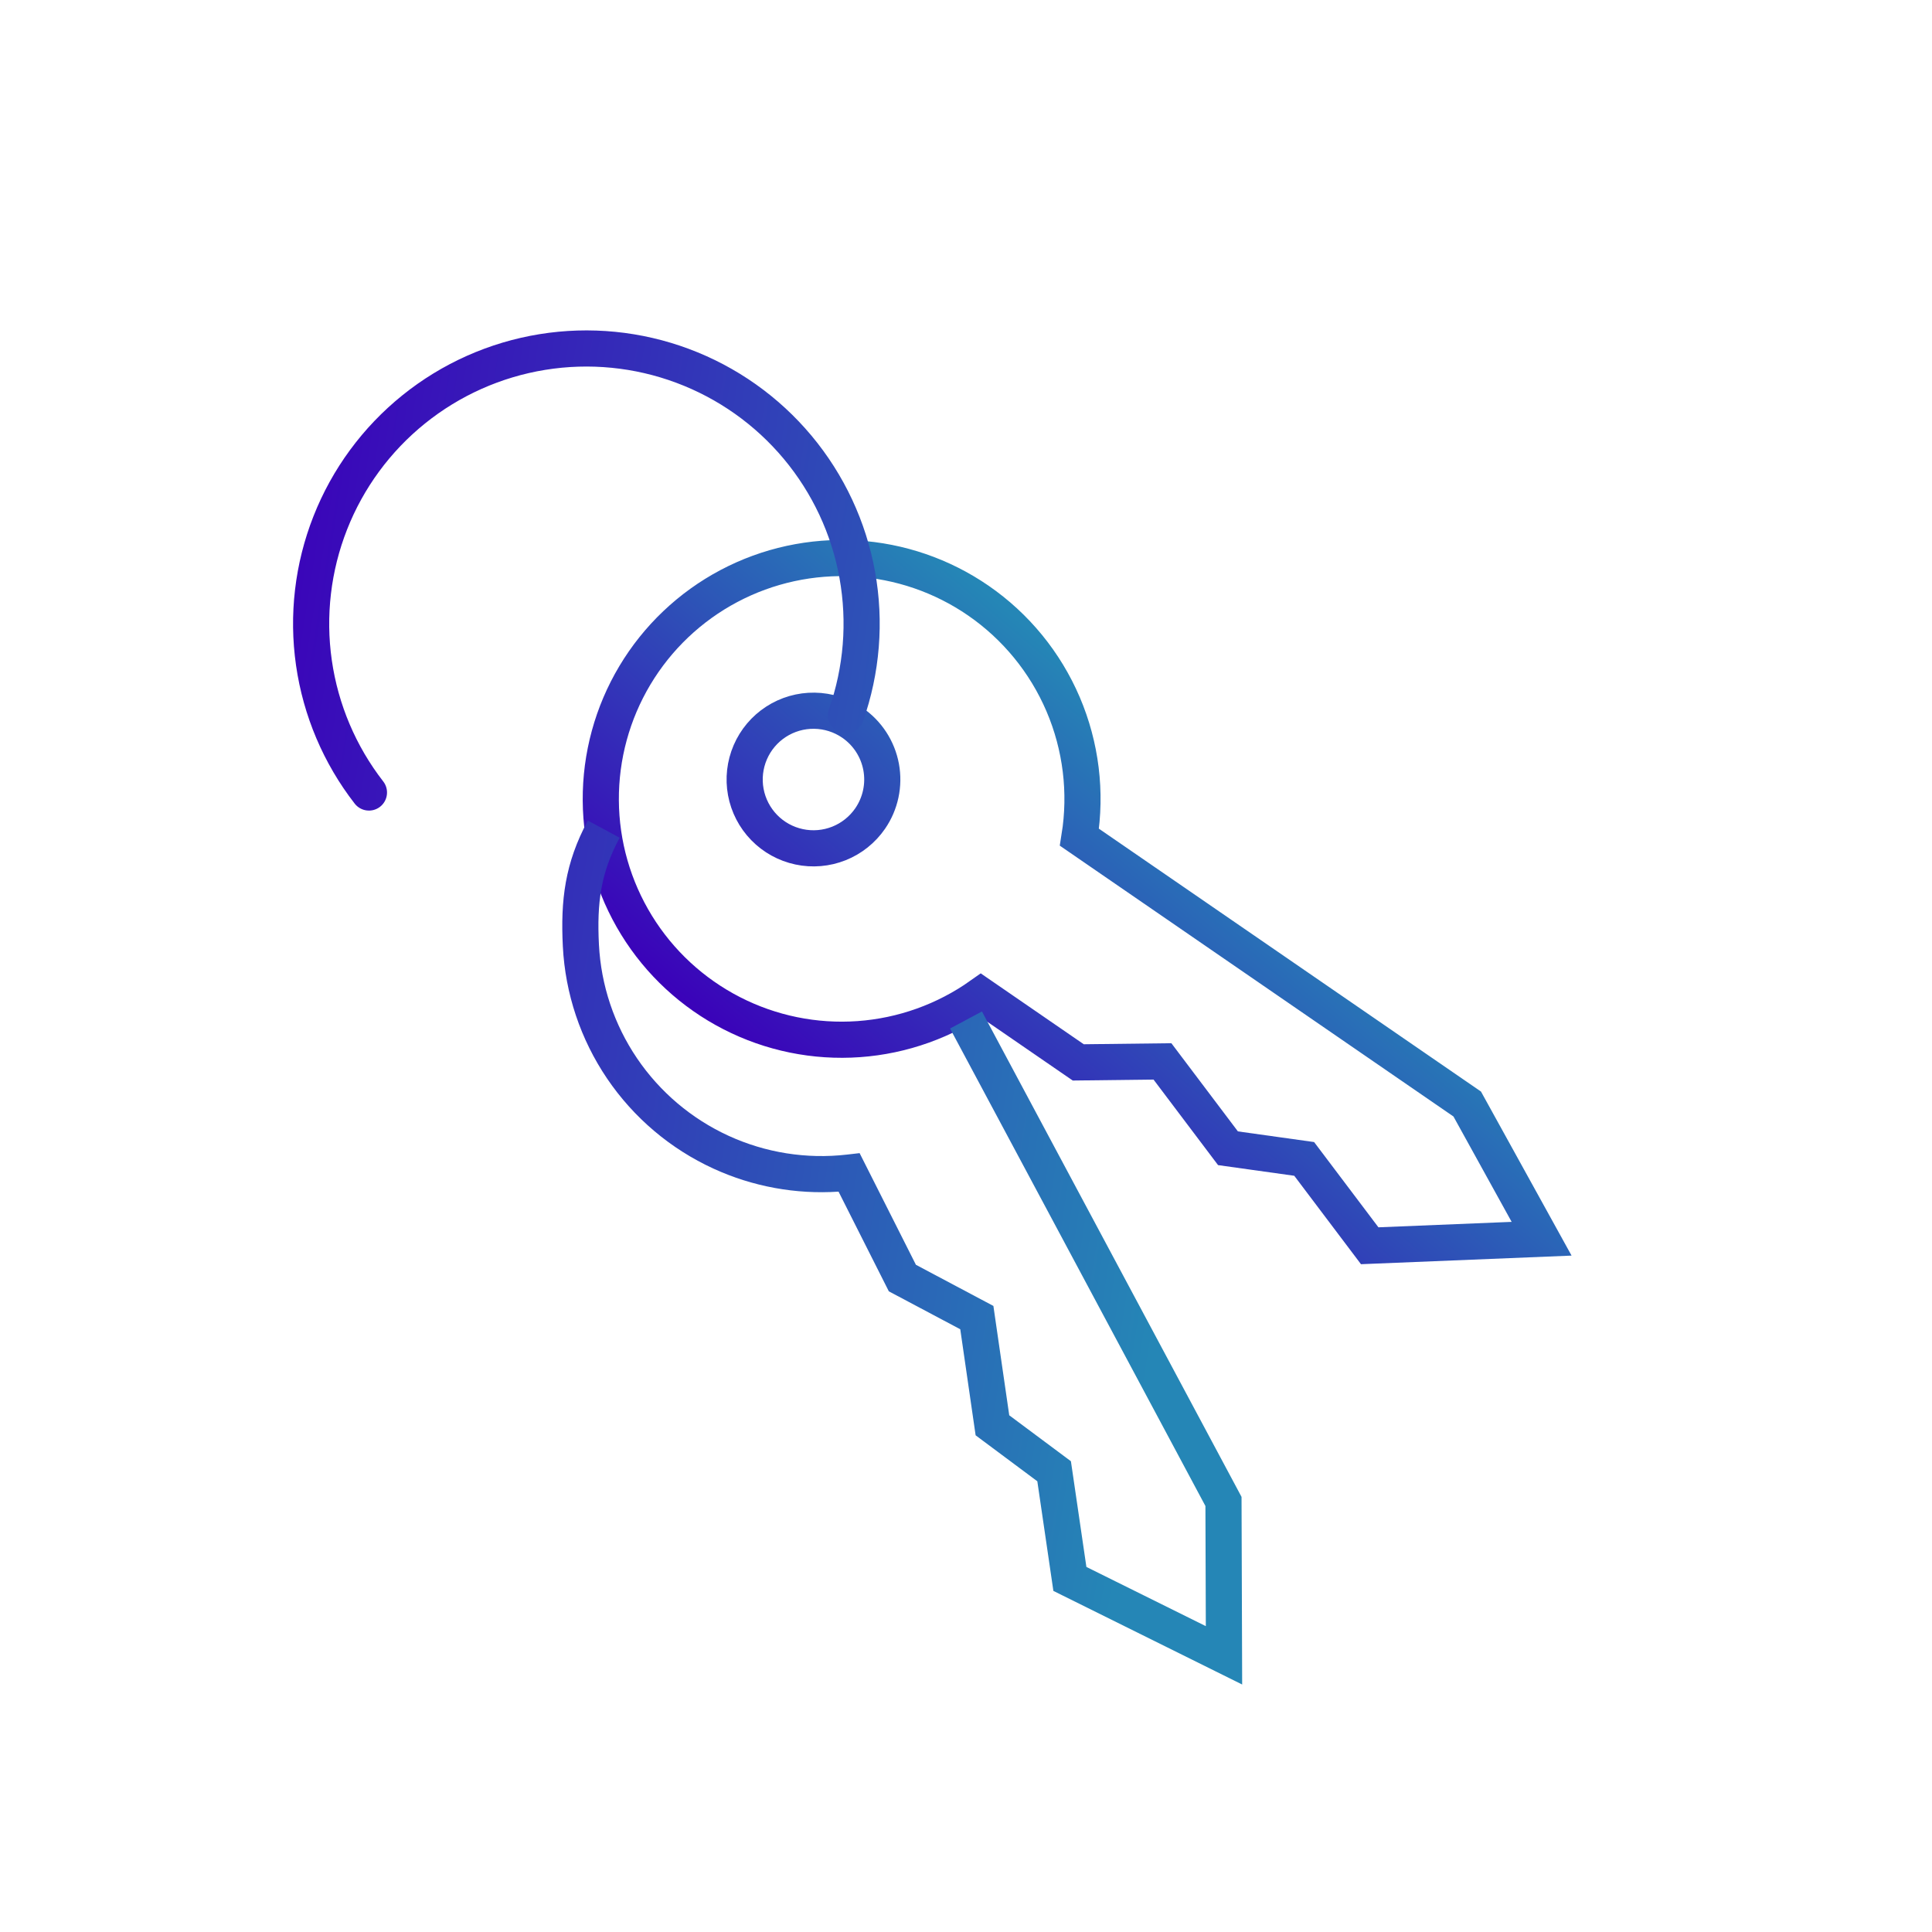
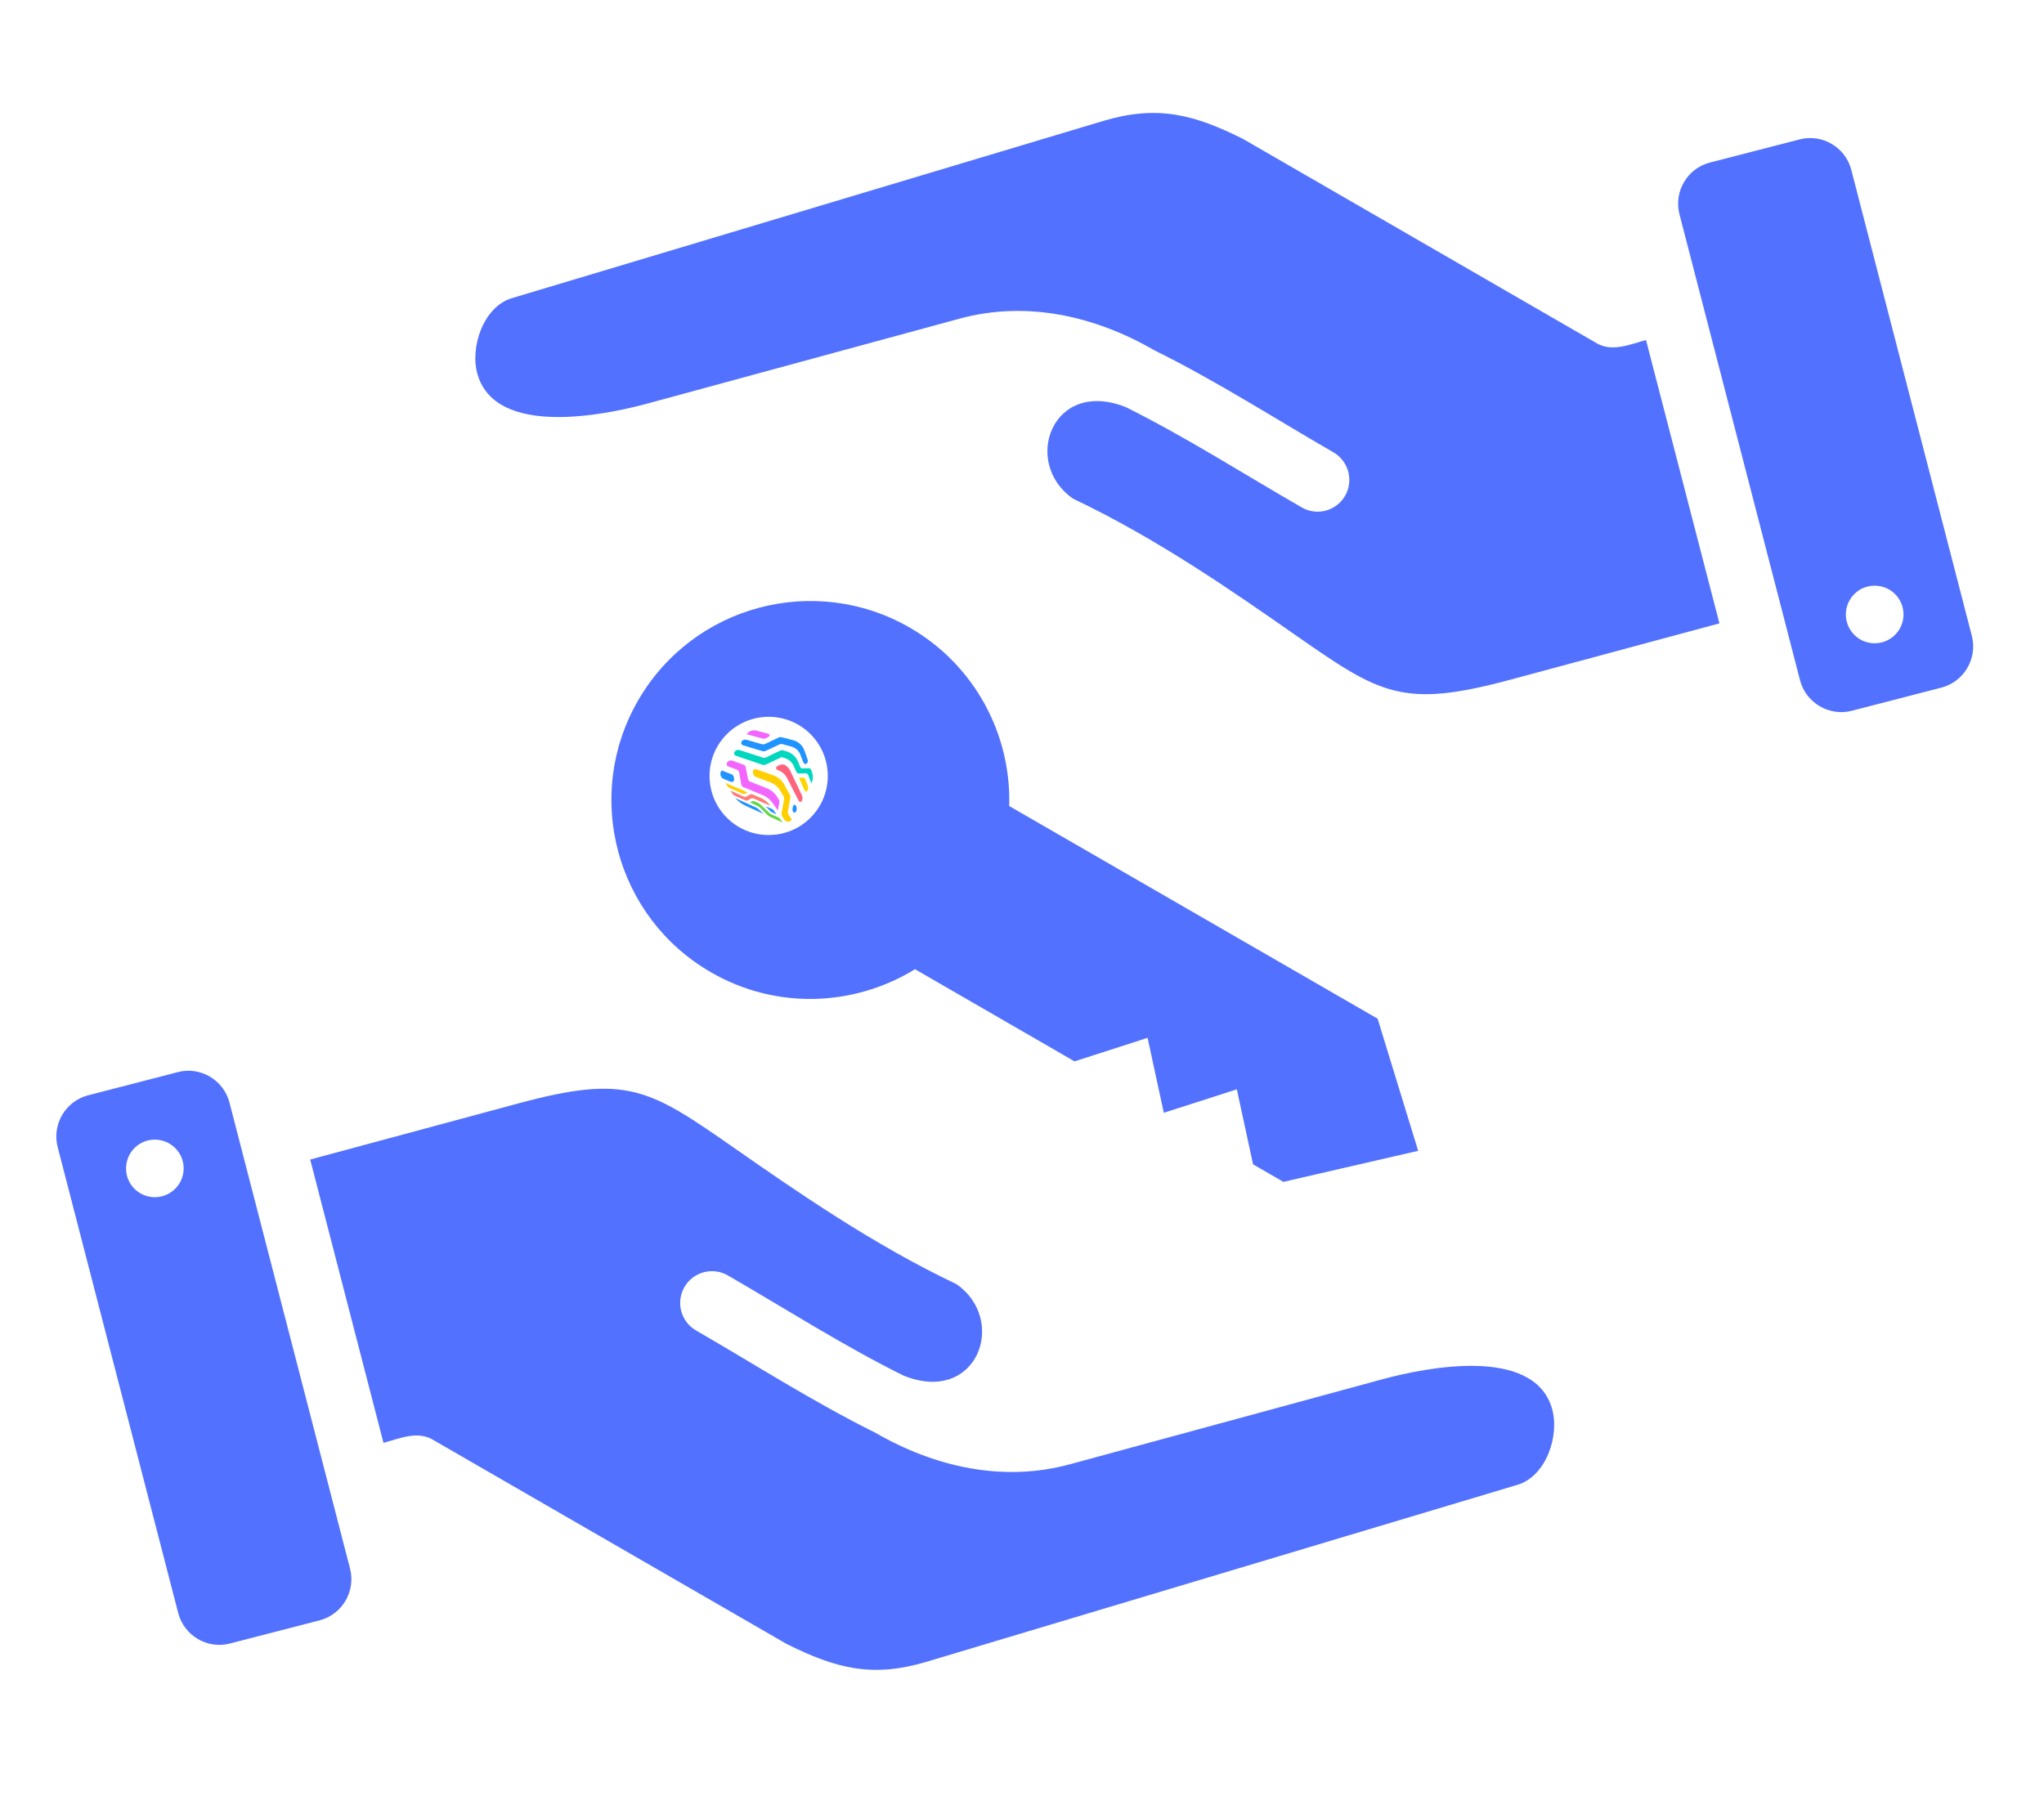
- <svg xmlns="http://www.w3.org/2000/svg" width="120" height="120" viewBox="0 0 120 120" fill="none">
-   <path d="M60.766 37.304C58.513 35.752 55.878 34.846 53.147 34.687C50.416 34.527 47.694 35.119 45.276 36.399C42.858 37.679 40.838 39.597 39.434 41.945C38.031 44.293 37.298 46.981 37.316 49.717C37.333 52.453 38.101 55.131 39.535 57.461C40.968 59.791 43.014 61.683 45.448 62.931C47.882 64.18 50.612 64.737 53.34 64.542C56.069 64.347 58.692 63.407 60.924 61.826L66.972 65.987L72.202 65.925L76.272 71.32L81.005 71.982L85.075 77.376L95.752 76.94L91.132 68.573L67.045 52.001C67.495 49.208 67.144 46.345 66.033 43.744C64.921 41.142 63.095 38.91 60.766 37.304ZM54.047 50.84C53.568 51.536 52.893 52.075 52.108 52.388C51.322 52.701 50.462 52.774 49.635 52.597C48.808 52.421 48.052 52.004 47.463 51.398C46.873 50.792 46.477 50.025 46.323 49.194C46.169 48.363 46.266 47.505 46.6 46.728C46.934 45.952 47.49 45.291 48.2 44.831C48.909 44.371 49.739 44.132 50.584 44.144C51.429 44.155 52.252 44.417 52.948 44.896C53.882 45.538 54.523 46.526 54.729 47.64C54.935 48.755 54.689 49.906 54.047 50.84Z" stroke="url(#paint0_linear_5416_89487)" stroke-width="2.245" />
-   <path fill-rule="evenodd" clip-rule="evenodd" d="M21.558 32.888C22.573 30.309 24.242 28.039 26.401 26.3C28.559 24.562 31.133 23.415 33.869 22.972C36.605 22.529 39.409 22.806 42.006 23.775C44.602 24.744 46.902 26.372 48.679 28.498C50.456 30.625 51.65 33.178 52.142 35.906C52.633 38.633 52.407 41.442 51.485 44.056C51.279 44.64 51.586 45.281 52.17 45.487C52.755 45.694 53.396 45.387 53.602 44.802C54.654 41.822 54.912 38.618 54.351 35.507C53.79 32.396 52.429 29.485 50.402 27.059C48.375 24.633 45.752 22.777 42.791 21.672C39.829 20.566 36.631 20.251 33.51 20.756C30.39 21.261 27.454 22.569 24.993 24.552C22.531 26.535 20.627 29.124 19.469 32.066C18.311 35.007 17.938 38.199 18.387 41.328C18.836 44.457 20.091 47.416 22.03 49.913C22.41 50.402 23.115 50.491 23.605 50.111C24.094 49.731 24.183 49.026 23.803 48.536C22.103 46.347 21.003 43.753 20.609 41.009C20.215 38.266 20.543 35.467 21.558 32.888ZM36.512 50.967C35.087 53.61 34.814 55.917 34.959 58.781C35.107 61.718 36.059 64.558 37.709 66.993C39.359 69.427 41.645 71.362 44.319 72.587C46.752 73.703 49.421 74.191 52.084 74.015L55.046 79.888L55.207 80.207L55.522 80.374L59.644 82.563L60.531 88.689L60.598 89.15L60.971 89.428L64.43 92.005L65.342 98.231L65.427 98.813L65.954 99.075L75.526 103.821L77.153 104.628L77.147 102.812L77.115 93.255L77.114 92.975L76.983 92.729L60.99 62.824L59.01 63.883L74.871 93.541L74.896 101.003L67.478 97.325L66.584 91.22L66.516 90.76L66.144 90.482L62.686 87.906L61.783 81.677L61.702 81.114L61.199 80.847L56.89 78.559L53.745 72.323L53.392 71.623L52.613 71.713C50.1 72.005 47.554 71.601 45.254 70.547C42.954 69.492 40.987 67.827 39.567 65.733C38.147 63.639 37.329 61.195 37.201 58.668C37.069 56.068 37.316 54.205 38.488 52.033L36.512 50.967Z" fill="url(#paint1_linear_5416_89487)" />
+ <svg xmlns="http://www.w3.org/2000/svg" width="94" zoomAndPan="magnify" viewBox="0 0 70.5 62.25" height="83" preserveAspectRatio="xMidYMid meet" version="1.0">
  <defs>
-     <linearGradient id="paint0_linear_5416_89487" x1="31.471" y1="53.465" x2="52.152" y2="29.086" gradientUnits="userSpaceOnUse">
-       <stop stop-color="#3B00B9" />
-       <stop offset="1" stop-color="#2586B6" />
-     </linearGradient>
-     <linearGradient id="paint1_linear_5416_89487" x1="18.202" y1="20.522" x2="79.99" y2="30.229" gradientUnits="userSpaceOnUse">
-       <stop stop-color="#3B00B9" />
-       <stop offset="1" stop-color="#2586B6" />
-     </linearGradient>
+     <clipPath id="517c683047">
+       <path d="M 1.789 3.605 L 68.488 3.605 L 68.488 57.703 L 1.789 57.703 Z M 1.789 3.605 " clip-rule="nonzero" />
+     </clipPath>
+     <clipPath id="4317d1d009">
+       <path d="M 25.754 25.191 L 26.543 25.191 L 26.543 25.488 L 25.754 25.488 Z M 25.754 25.191 " clip-rule="nonzero" />
+     </clipPath>
+     <clipPath id="be3d32af7f">
+       <path d="M 25.754 25.328 C 25.828 25.219 25.965 25.168 26.09 25.203 L 26.496 25.309 C 26.547 25.32 26.555 25.395 26.508 25.422 L 26.418 25.465 C 26.379 25.484 26.336 25.488 26.297 25.477 Z M 25.754 25.328 " clip-rule="nonzero" />
+     </clipPath>
+     <clipPath id="ba6bea250b">
+       <path d="M 26.762 26.367 L 27.688 26.367 L 27.688 27.668 L 26.762 27.668 Z M 26.762 26.367 " clip-rule="nonzero" />
+     </clipPath>
+     <clipPath id="97d93051e4">
+       <path d="M 26.855 26.406 C 26.938 26.367 27.012 26.355 27.074 26.391 C 27.156 26.441 27.223 26.512 27.262 26.602 L 27.66 27.438 C 27.688 27.496 27.688 27.57 27.656 27.629 C 27.633 27.672 27.574 27.672 27.551 27.629 L 27.145 26.836 C 27.078 26.707 26.961 26.609 26.824 26.562 L 26.816 26.559 C 26.758 26.539 26.75 26.461 26.805 26.434 Z M 26.855 26.406 " clip-rule="nonzero" />
+     </clipPath>
+     <clipPath id="b63ddda366">
+       <path d="M 25.312 25.863 L 28.043 25.863 L 28.043 27.027 L 25.312 27.027 Z M 25.312 25.863 " clip-rule="nonzero" />
+     </clipPath>
+     <clipPath id="0561cb3f6f">
+       <path d="M 25.336 25.934 C 25.375 25.879 25.445 25.852 25.512 25.875 L 26.309 26.133 C 26.348 26.145 26.395 26.141 26.43 26.125 L 26.898 25.898 C 26.938 25.879 26.98 25.875 27.02 25.887 L 27.129 25.918 C 27.309 25.973 27.457 26.105 27.527 26.277 L 27.598 26.453 C 27.613 26.488 27.648 26.512 27.688 26.508 L 27.891 26.5 C 27.93 26.496 27.965 26.523 27.977 26.559 L 28.012 26.66 C 28.055 26.777 28.043 26.91 27.984 27.023 L 27.875 26.734 C 27.859 26.699 27.824 26.676 27.785 26.676 L 27.559 26.684 C 27.52 26.684 27.484 26.664 27.469 26.625 L 27.379 26.426 C 27.32 26.293 27.207 26.195 27.07 26.152 L 26.961 26.117 L 26.414 26.375 C 26.375 26.391 26.332 26.395 26.293 26.379 L 25.379 26.07 C 25.324 26.051 25.301 25.984 25.336 25.934 " clip-rule="nonzero" />
+     </clipPath>
+     <clipPath id="66d1638089">
+       <path d="M 25.562 25.426 L 27.863 25.426 L 27.863 26.359 L 25.562 26.359 Z M 25.562 25.426 " clip-rule="nonzero" />
+     </clipPath>
+     <clipPath id="8265c3b705">
+       <path d="M 27.855 26.203 C 27.883 26.285 27.828 26.387 27.75 26.348 C 27.73 26.336 27.715 26.32 27.707 26.297 L 27.605 26.031 C 27.555 25.898 27.441 25.797 27.305 25.758 L 26.996 25.672 C 26.957 25.66 26.914 25.664 26.875 25.684 L 26.41 25.902 C 26.371 25.922 26.328 25.922 26.289 25.91 L 25.621 25.707 C 25.57 25.691 25.547 25.625 25.578 25.578 C 25.617 25.523 25.688 25.5 25.75 25.52 L 26.277 25.672 C 26.316 25.684 26.359 25.68 26.398 25.66 L 26.848 25.445 C 26.887 25.426 26.93 25.422 26.969 25.434 L 27.359 25.535 C 27.539 25.582 27.684 25.715 27.746 25.891 Z M 27.855 26.203 " clip-rule="nonzero" />
+     </clipPath>
+     <clipPath id="3163cf663f">
+       <path d="M 27.555 26.824 L 27.875 26.824 L 27.875 27.309 L 27.555 27.309 Z M 27.555 26.824 " clip-rule="nonzero" />
+     </clipPath>
+     <clipPath id="1881570298">
+       <path d="M 27.684 26.824 C 27.723 26.824 27.758 26.848 27.773 26.883 L 27.855 27.086 C 27.883 27.148 27.879 27.219 27.848 27.277 C 27.824 27.316 27.77 27.312 27.754 27.273 L 27.559 26.832 Z M 27.684 26.824 " clip-rule="nonzero" />
+     </clipPath>
+     <clipPath id="d9e9900c44">
+       <path d="M 24.848 26.574 L 25.324 26.574 L 25.324 26.98 L 24.848 26.98 Z M 24.848 26.574 " clip-rule="nonzero" />
+     </clipPath>
+     <clipPath id="ecac856dde">
+       <path d="M 24.883 26.59 L 24.891 26.578 L 25.234 26.711 C 25.273 26.727 25.301 26.762 25.309 26.801 L 25.32 26.875 C 25.336 26.941 25.266 26.996 25.203 26.969 L 24.965 26.871 C 24.852 26.824 24.812 26.691 24.883 26.59 " clip-rule="nonzero" />
+     </clipPath>
+     <clipPath id="e740ecdf50">
+       <path d="M 25.062 26.227 L 26.883 26.227 L 26.883 27.961 L 25.062 27.961 Z M 25.062 26.227 " clip-rule="nonzero" />
+     </clipPath>
+     <clipPath id="2afd8fe24d">
+       <path d="M 25.082 26.301 C 25.121 26.242 25.195 26.219 25.266 26.242 L 25.645 26.379 C 25.68 26.391 25.711 26.422 25.719 26.461 L 25.801 26.879 C 25.809 26.918 25.84 26.949 25.875 26.965 L 26.438 27.188 C 26.582 27.242 26.707 27.344 26.793 27.473 L 26.855 27.574 C 26.879 27.609 26.887 27.652 26.879 27.691 L 26.828 27.957 L 26.648 27.699 C 26.562 27.578 26.445 27.484 26.309 27.43 L 25.641 27.152 C 25.602 27.137 25.574 27.102 25.57 27.062 L 25.492 26.641 C 25.484 26.602 25.457 26.566 25.422 26.555 L 25.125 26.441 C 25.066 26.422 25.047 26.352 25.082 26.301 " clip-rule="nonzero" />
+     </clipPath>
+     <clipPath id="89c38b00a7">
+       <path d="M 27.328 27.762 L 27.484 27.762 L 27.484 28.031 L 27.328 28.031 Z M 27.328 27.762 " clip-rule="nonzero" />
+     </clipPath>
+     <clipPath id="f3c8337862">
+       <path d="M 27.457 27.797 C 27.488 27.859 27.488 27.934 27.457 27.996 C 27.434 28.039 27.367 28.043 27.348 27.996 C 27.336 27.965 27.332 27.934 27.336 27.902 L 27.352 27.812 C 27.359 27.762 27.43 27.746 27.453 27.793 Z M 27.457 27.797 " clip-rule="nonzero" />
+     </clipPath>
+     <clipPath id="06a25bfe71">
+       <path d="M 25.965 26.531 L 27.309 26.531 L 27.309 28.352 L 25.965 28.352 Z M 25.965 26.531 " clip-rule="nonzero" />
+     </clipPath>
+     <clipPath id="7f15783e03">
+       <path d="M 26.902 27.262 C 26.824 27.137 26.707 27.039 26.57 26.988 L 26.055 26.793 C 26.02 26.777 25.992 26.746 25.984 26.707 L 25.969 26.641 C 25.957 26.57 26.023 26.512 26.09 26.539 L 26.672 26.746 C 26.832 26.801 26.969 26.918 27.051 27.066 L 27.234 27.402 C 27.258 27.438 27.262 27.48 27.258 27.52 L 27.176 27.984 C 27.168 28.023 27.176 28.066 27.199 28.102 L 27.309 28.27 C 27.258 28.363 27.125 28.371 27.062 28.285 L 26.984 28.172 C 26.961 28.137 26.949 28.094 26.957 28.055 L 27.043 27.578 C 27.051 27.539 27.043 27.496 27.02 27.461 Z M 26.902 27.262 " clip-rule="nonzero" />
+     </clipPath>
+     <clipPath id="cf97979de6">
+       <path d="M 25.863 27.637 L 27 27.637 L 27 28.383 L 25.863 28.383 Z M 25.863 27.637 " clip-rule="nonzero" />
+     </clipPath>
+     <clipPath id="b9d96a4756">
+       <path d="M 26.219 27.863 C 26.188 27.832 26.152 27.809 26.113 27.793 L 25.867 27.684 L 25.918 27.652 C 25.949 27.633 25.992 27.629 26.031 27.645 L 26.137 27.691 C 26.176 27.711 26.211 27.734 26.242 27.766 L 26.516 28.027 C 26.547 28.059 26.582 28.082 26.621 28.098 L 26.879 28.215 L 27 28.375 L 26.578 28.184 C 26.539 28.168 26.504 28.145 26.473 28.113 Z M 26.219 27.863 " clip-rule="nonzero" />
+     </clipPath>
+     <clipPath id="c00c832c24">
+       <path d="M 26.406 27.812 L 26.789 27.812 L 26.789 28.094 L 26.406 28.094 Z M 26.406 27.812 " clip-rule="nonzero" />
+     </clipPath>
+     <clipPath id="15b527eeae">
+       <path d="M 26.406 27.812 L 26.656 27.922 L 26.785 28.09 L 26.648 28.031 C 26.609 28.016 26.574 27.988 26.547 27.957 Z M 26.406 27.812 " clip-rule="nonzero" />
+     </clipPath>
+     <clipPath id="2ca72bcea0">
+       <path d="M 25.355 27.527 L 26.344 27.527 L 26.344 28.082 L 25.355 28.082 Z M 25.355 27.527 " clip-rule="nonzero" />
+     </clipPath>
+     <clipPath id="c84802cd6b">
+       <path d="M 26.34 28.078 L 25.742 27.809 C 25.602 27.746 25.473 27.656 25.371 27.543 L 25.359 27.531 L 26.051 27.844 C 26.09 27.859 26.129 27.883 26.16 27.914 Z M 26.34 28.078 " clip-rule="nonzero" />
+     </clipPath>
+     <clipPath id="bbdbe8355d">
+       <path d="M 25.188 27.27 L 26.574 27.27 L 26.574 27.805 L 25.188 27.805 Z M 25.188 27.27 " clip-rule="nonzero" />
+     </clipPath>
+     <clipPath id="f1bc596d74">
+       <path d="M 25.191 27.273 L 25.656 27.48 C 25.691 27.496 25.734 27.492 25.766 27.469 L 25.848 27.418 C 25.879 27.395 25.922 27.391 25.961 27.406 L 26.227 27.52 C 26.367 27.578 26.484 27.676 26.57 27.797 L 25.996 27.547 C 25.957 27.531 25.914 27.535 25.883 27.555 L 25.812 27.598 C 25.777 27.621 25.734 27.625 25.695 27.605 L 25.352 27.453 C 25.312 27.434 25.277 27.406 25.258 27.371 Z M 25.191 27.273 " clip-rule="nonzero" />
+     </clipPath>
+     <clipPath id="c0b108d719">
+       <path d="M 25.016 27.008 L 25.785 27.008 L 25.785 27.395 L 25.016 27.395 Z M 25.016 27.008 " clip-rule="nonzero" />
+     </clipPath>
+     <clipPath id="71b6fda31b">
+       <path d="M 25.02 27.008 L 25.781 27.332 L 25.727 27.371 C 25.695 27.391 25.652 27.398 25.613 27.379 L 25.184 27.191 C 25.145 27.176 25.109 27.148 25.086 27.113 Z M 25.02 27.008 " clip-rule="nonzero" />
+     </clipPath>
  </defs>
+   <g clip-path="url(#517c683047)">
+     <path fill="#5271ff" d="M 26.512 24.727 C 27.641 24.727 28.551 25.641 28.551 26.766 C 28.551 27.895 27.641 28.805 26.512 28.805 C 25.387 28.805 24.473 27.895 24.473 26.766 C 24.473 25.641 25.387 24.727 26.512 24.727 Z M 7.914 38.031 L 12.074 54.113 C 12.273 54.891 11.805 55.691 11.027 55.895 L 7.93 56.695 C 7.152 56.898 6.352 56.426 6.148 55.648 L 1.988 39.566 C 1.789 38.789 2.258 37.988 3.035 37.785 L 6.133 36.984 C 6.91 36.781 7.711 37.254 7.914 38.031 Z M 31.949 57.328 L 52.344 51.219 C 53.332 50.922 53.809 49.508 53.523 48.566 C 52.875 46.426 49.164 47.176 47.672 47.582 L 36.902 50.512 C 34.594 51.141 32.234 50.605 30.188 49.422 C 28.055 48.363 26.066 47.086 24.012 45.898 C 23.484 45.598 23.305 44.926 23.605 44.402 C 23.906 43.875 24.578 43.695 25.102 43.996 C 27.117 45.16 29.078 46.418 31.164 47.453 C 33.707 48.477 34.773 45.539 32.988 44.297 C 30.105 42.93 27.457 41.086 25.371 39.633 C 22.395 37.559 21.648 37.047 17.883 38.062 L 10.699 40 L 13.227 49.773 C 13.766 49.629 14.383 49.352 14.914 49.656 L 27.133 56.711 C 28.82 57.551 30.074 57.887 31.949 57.328 Z M 5.457 39.32 C 4.91 39.254 4.418 39.645 4.355 40.191 C 4.289 40.734 4.68 41.23 5.227 41.293 C 5.77 41.355 6.262 40.965 6.328 40.422 C 6.391 39.875 6 39.383 5.457 39.32 Z M 62.086 23.469 L 57.926 7.387 C 57.727 6.609 58.195 5.809 58.973 5.609 L 62.07 4.809 C 62.848 4.605 63.648 5.078 63.852 5.855 L 68.012 21.938 C 68.211 22.715 67.742 23.516 66.965 23.719 L 63.867 24.52 C 63.09 24.719 62.289 24.246 62.086 23.469 Z M 38.051 4.172 L 17.656 10.285 C 16.672 10.578 16.191 11.996 16.477 12.934 C 17.125 15.078 20.836 14.328 22.328 13.922 L 33.098 10.992 C 35.406 10.363 37.766 10.898 39.812 12.082 C 41.945 13.137 43.934 14.414 45.988 15.602 C 46.516 15.906 46.695 16.574 46.395 17.102 C 46.094 17.625 45.422 17.809 44.898 17.504 C 42.883 16.344 40.922 15.086 38.836 14.047 C 36.293 13.027 35.227 15.965 37.012 17.203 C 39.895 18.57 42.547 20.418 44.629 21.871 C 47.605 23.945 48.352 24.457 52.117 23.441 L 59.305 21.504 L 56.773 11.73 C 56.234 11.875 55.617 12.148 55.086 11.848 L 42.867 4.789 C 41.184 3.949 39.926 3.613 38.051 4.172 Z M 64.543 22.184 C 65.09 22.246 65.582 21.859 65.648 21.312 C 65.711 20.766 65.32 20.273 64.777 20.211 C 64.23 20.145 63.738 20.535 63.672 21.082 C 63.609 21.625 64 22.121 64.543 22.184 Z M 48.914 39.699 L 47.516 35.141 L 34.809 27.805 C 34.883 25.363 33.645 22.961 31.383 21.652 C 28.098 19.758 23.902 20.883 22.008 24.164 C 20.113 27.449 21.238 31.645 24.52 33.539 C 26.781 34.848 29.48 34.715 31.559 33.434 L 37.062 36.613 L 39.582 35.801 L 40.141 38.387 L 42.66 37.578 L 43.219 40.164 L 44.266 40.77 Z M 48.914 39.699 " fill-opacity="1" fill-rule="evenodd" />
+   </g>
+   <g clip-path="url(#4317d1d009)">
+     <g clip-path="url(#be3d32af7f)">
+       <path fill="#f266ff" d="M 24.816 25.16 L 28.07 25.16 L 28.07 28.406 L 24.816 28.406 Z M 24.816 25.16 " fill-opacity="1" fill-rule="nonzero" />
+     </g>
+   </g>
+   <g clip-path="url(#ba6bea250b)">
+     <g clip-path="url(#97d93051e4)">
+       <path fill="#ff637e" d="M 24.816 25.16 L 28.07 25.16 L 28.07 28.406 L 24.816 28.406 Z M 24.816 25.16 " fill-opacity="1" fill-rule="nonzero" />
+     </g>
+   </g>
+   <g clip-path="url(#b63ddda366)">
+     <g clip-path="url(#0561cb3f6f)">
+       <path fill="#00d7be" d="M 24.816 25.16 L 28.07 25.16 L 28.07 28.406 L 24.816 28.406 Z M 24.816 25.16 " fill-opacity="1" fill-rule="nonzero" />
+     </g>
+   </g>
+   <g clip-path="url(#66d1638089)">
+     <g clip-path="url(#8265c3b705)">
+       <path fill="#1f93ff" d="M 24.816 25.16 L 28.07 25.16 L 28.07 28.406 L 24.816 28.406 Z M 24.816 25.16 " fill-opacity="1" fill-rule="nonzero" />
+     </g>
+   </g>
+   <g clip-path="url(#3163cf663f)">
+     <g clip-path="url(#1881570298)">
+       <path fill="#ffd500" d="M 24.816 25.16 L 28.07 25.16 L 28.07 28.406 L 24.816 28.406 Z M 24.816 25.16 " fill-opacity="1" fill-rule="nonzero" />
+     </g>
+   </g>
+   <g clip-path="url(#d9e9900c44)">
+     <g clip-path="url(#ecac856dde)">
+       <path fill="#1f93ff" d="M 24.816 25.16 L 28.07 25.16 L 28.07 28.406 L 24.816 28.406 Z M 24.816 25.16 " fill-opacity="1" fill-rule="nonzero" />
+     </g>
+   </g>
+   <g clip-path="url(#e740ecdf50)">
+     <g clip-path="url(#2afd8fe24d)">
+       <path fill="#f266ff" d="M 24.816 25.16 L 28.07 25.16 L 28.07 28.406 L 24.816 28.406 Z M 24.816 25.16 " fill-opacity="1" fill-rule="nonzero" />
+     </g>
+   </g>
+   <g clip-path="url(#89c38b00a7)">
+     <g clip-path="url(#f3c8337862)">
+       <path fill="#1f93ff" d="M 24.816 25.16 L 28.07 25.16 L 28.07 28.406 L 24.816 28.406 Z M 24.816 25.16 " fill-opacity="1" fill-rule="nonzero" />
+     </g>
+   </g>
+   <g clip-path="url(#06a25bfe71)">
+     <g clip-path="url(#7f15783e03)">
+       <path fill="#ffcf00" d="M 24.816 25.16 L 28.07 25.16 L 28.07 28.406 L 24.816 28.406 Z M 24.816 25.16 " fill-opacity="1" fill-rule="nonzero" />
+     </g>
+   </g>
+   <g clip-path="url(#cf97979de6)">
+     <g clip-path="url(#b9d96a4756)">
+       <path fill="#61d742" d="M 24.816 25.16 L 28.07 25.16 L 28.07 28.406 L 24.816 28.406 Z M 24.816 25.16 " fill-opacity="1" fill-rule="nonzero" />
+     </g>
+   </g>
+   <g clip-path="url(#c00c832c24)">
+     <g clip-path="url(#15b527eeae)">
+       <path fill="#1f93ff" d="M 24.816 25.16 L 28.07 25.16 L 28.07 28.406 L 24.816 28.406 Z M 24.816 25.16 " fill-opacity="1" fill-rule="nonzero" />
+     </g>
+   </g>
+   <g clip-path="url(#2ca72bcea0)">
+     <g clip-path="url(#c84802cd6b)">
+       <path fill="#1f93ff" d="M 24.816 25.16 L 28.07 25.16 L 28.07 28.406 L 24.816 28.406 Z M 24.816 25.16 " fill-opacity="1" fill-rule="nonzero" />
+     </g>
+   </g>
+   <g clip-path="url(#bbdbe8355d)">
+     <g clip-path="url(#f1bc596d74)">
+       <path fill="#ff7a78" d="M 24.816 25.16 L 28.07 25.16 L 28.07 28.406 L 24.816 28.406 Z M 24.816 25.16 " fill-opacity="1" fill-rule="nonzero" />
+     </g>
+   </g>
+   <g clip-path="url(#c0b108d719)">
+     <g clip-path="url(#71b6fda31b)">
+       <path fill="#ffcf00" d="M 24.816 25.16 L 28.07 25.16 L 28.07 28.406 L 24.816 28.406 Z M 24.816 25.16 " fill-opacity="1" fill-rule="nonzero" />
+     </g>
+   </g>
</svg>
